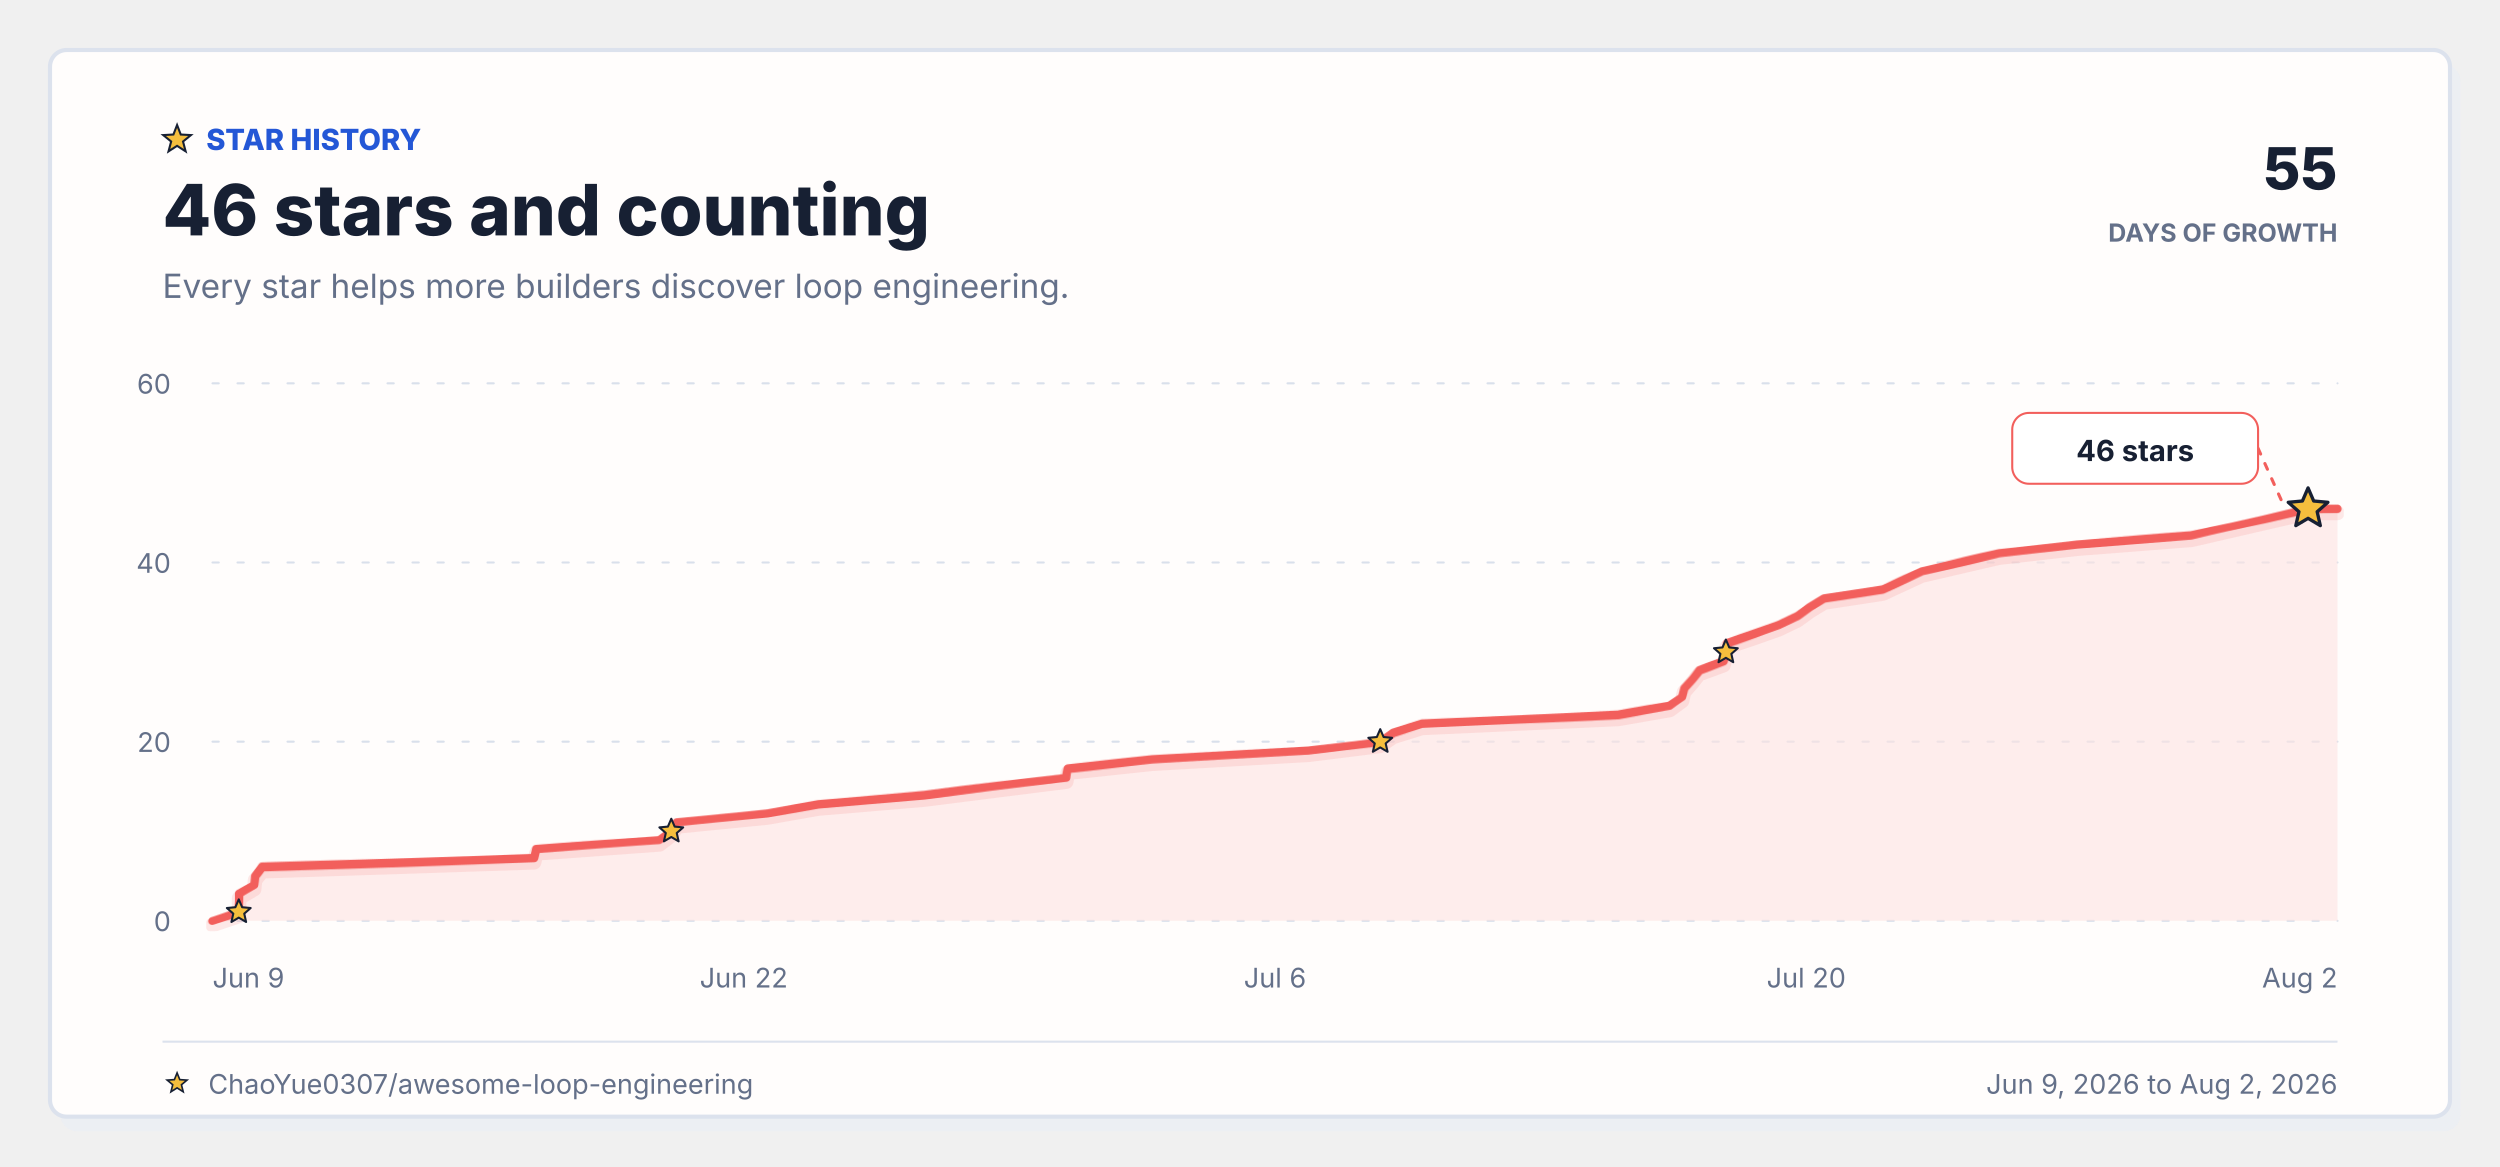
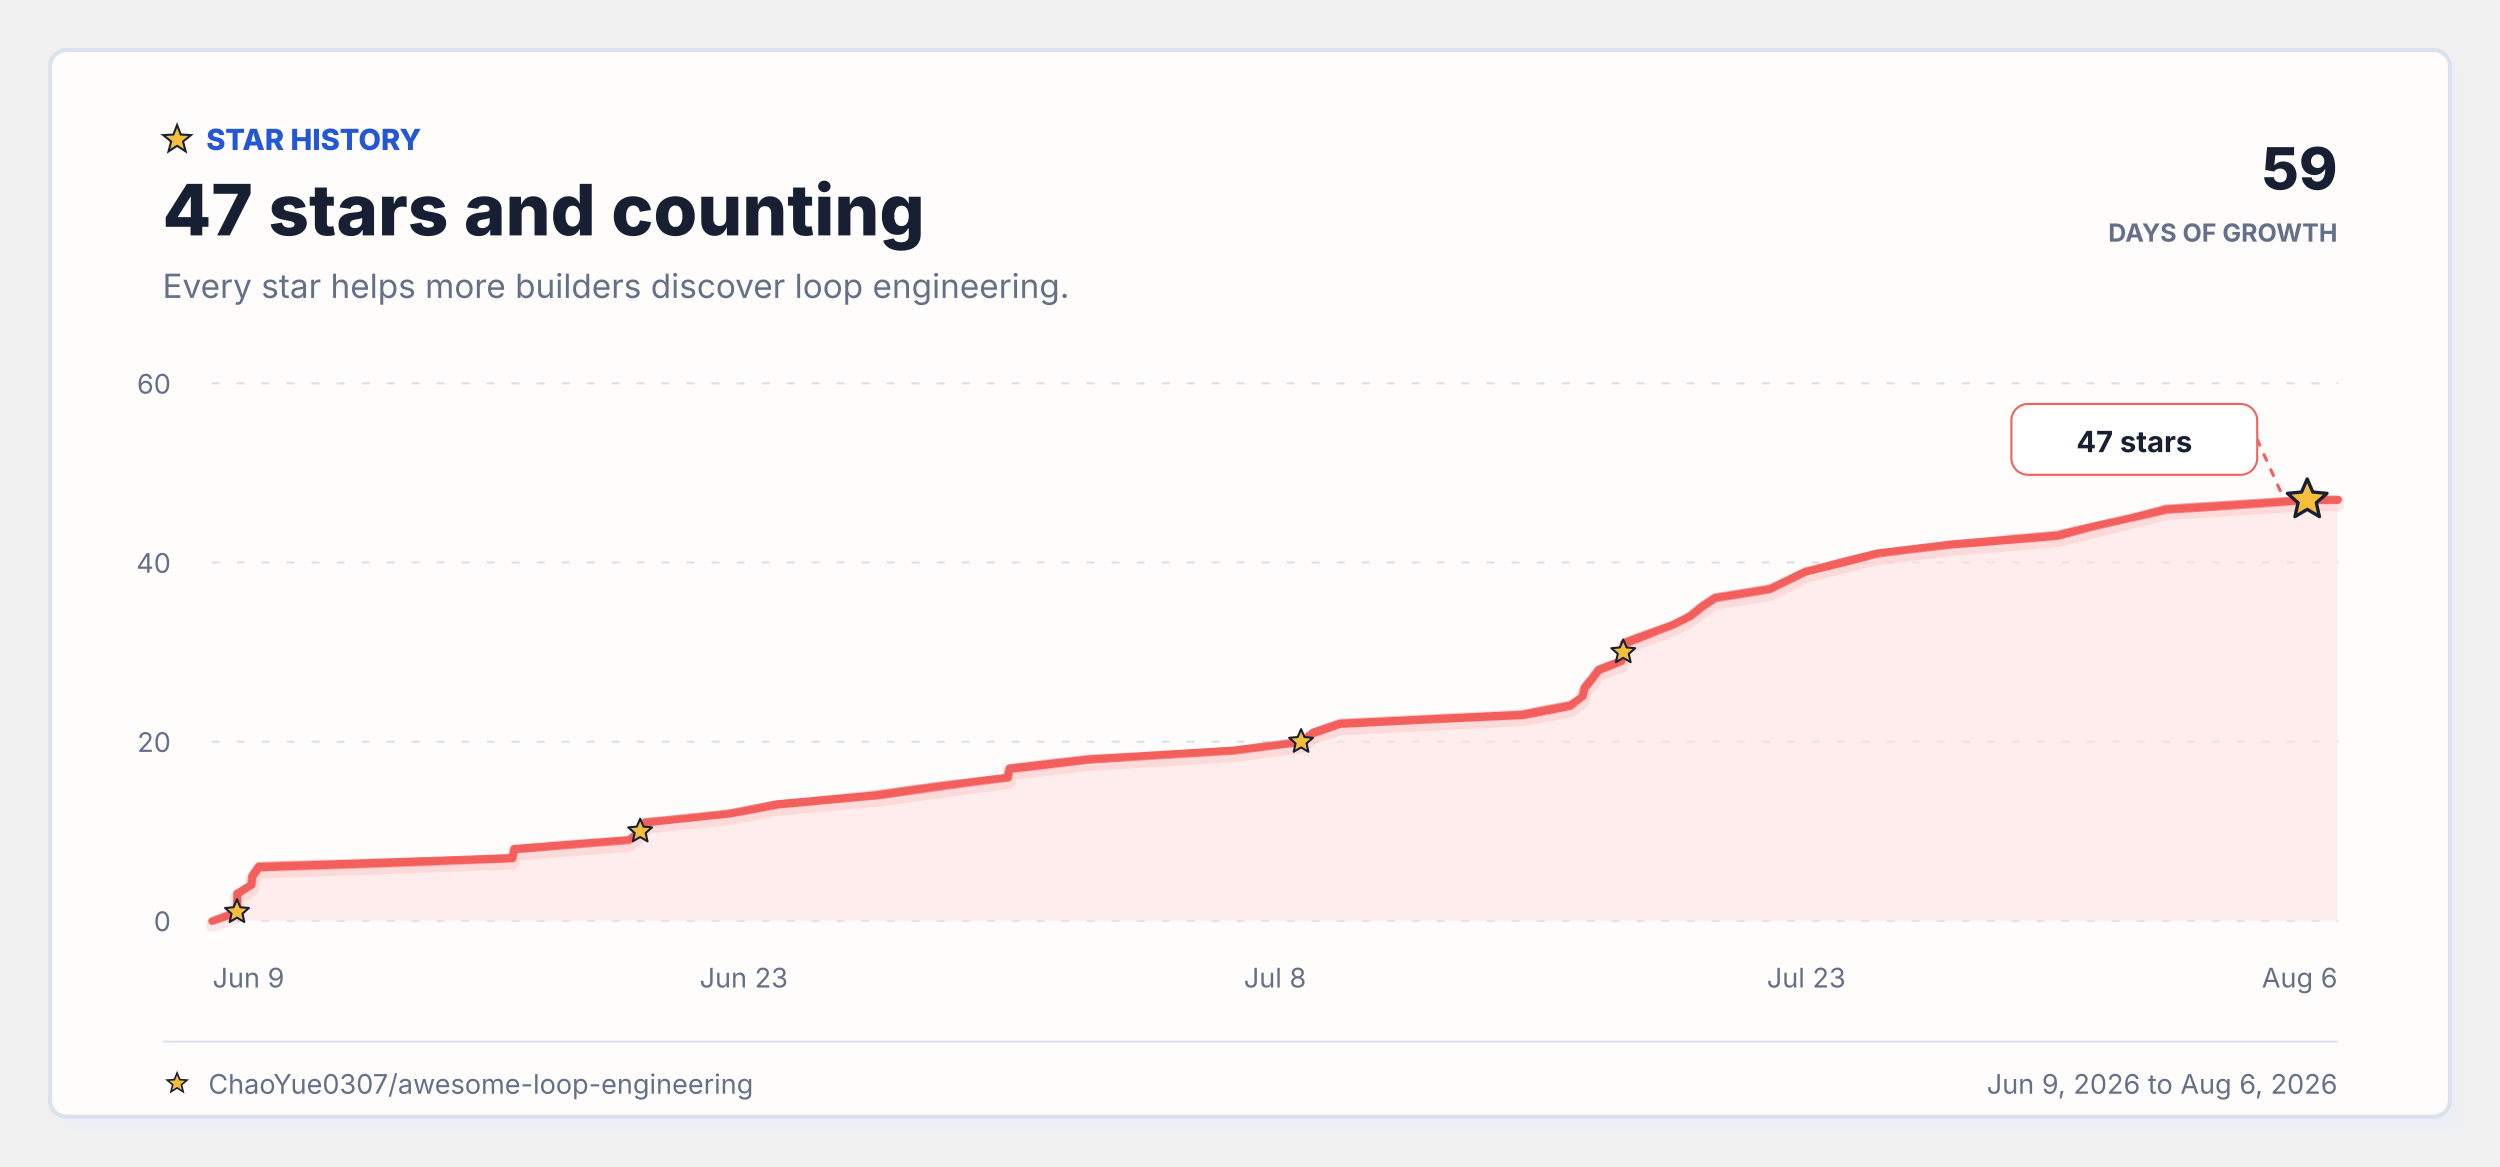
<svg xmlns="http://www.w3.org/2000/svg" width="1200" height="560" viewBox="0 0 1200 560" role="img" aria-labelledby="title desc">
  <style>
    text { font-family: ui-rounded, 'SF Pro Rounded', 'Nunito Sans', -apple-system, BlinkMacSystemFont, 'Segoe UI', sans-serif; letter-spacing: 0; }
  </style>
  <defs>
    <filter id="rough-line" x="-3%" y="-6%" width="106%" height="112%">
      <feTurbulence type="fractalNoise" baseFrequency="0.008 0.12" numOctaves="1" seed="17" result="noise" />
      <feDisplacementMap in="SourceGraphic" in2="noise" scale="1.2" xChannelSelector="R" yChannelSelector="G" />
    </filter>
    <clipPath id="plot-clip">
      <rect x="99" y="179" width="1026" height="268" />
    </clipPath>
  </defs>
  <rect x="29" y="31" width="1152" height="512" rx="8" fill="#E9EDF5" opacity="0.58" />
  <rect x="24" y="24" width="1152" height="512" rx="8" fill="#FFFDFC" stroke="#DCE2ED" stroke-width="2" />
  <path d="M 85 60 L 86.76 64.57 L 91.66 64.84 L 87.85 67.93 L 89.11 72.66 L 85 70 L 80.89 72.66 L 82.15 67.93 L 78.34 64.84 L 83.24 64.57 Z" fill="#F5BE3D" stroke="#172033" stroke-width="1" />
  <text x="99" y="72" fill="#2457D6" font-size="14" font-weight="800">STAR HISTORY</text>
-   <text x="78" y="113" fill="#172033" font-size="34" font-weight="760">46 stars and counting</text>
+   <text x="78" y="113" fill="#172033" font-size="34" font-weight="760">47 stars and counting</text>
  <text x="78" y="143" fill="#647089" font-size="16">Every star helps more builders discover loop engineering.</text>
-   <text x="1122" y="91" fill="#172033" font-size="28" font-weight="760" text-anchor="end">55</text>
+   <text x="1122" y="91" fill="#172033" font-size="28" font-weight="760" text-anchor="end">59</text>
  <text x="1122" y="116" fill="#647089" font-size="12" font-weight="750" text-anchor="end">DAYS OF GROWTH</text>
  <line x1="102" y1="442" x2="1122" y2="442" stroke="#D9E0EB" stroke-width="1" stroke-dasharray="3 9" stroke-linecap="round" />
  <text x="82" y="446.94" fill="#647089" font-size="13" text-anchor="end">0</text>
  <line x1="102" y1="356" x2="1122" y2="356" stroke="#D9E0EB" stroke-width="1" stroke-dasharray="3 9" stroke-linecap="round" />
  <text x="82" y="360.94" fill="#647089" font-size="13" text-anchor="end">20</text>
  <line x1="102" y1="270" x2="1122" y2="270" stroke="#D9E0EB" stroke-width="1" stroke-dasharray="3 9" stroke-linecap="round" />
  <text x="82" y="274.94" fill="#647089" font-size="13" text-anchor="end">40</text>
  <line x1="102" y1="184" x2="1122" y2="184" stroke="#D9E0EB" stroke-width="1" stroke-dasharray="3 9" stroke-linecap="round" />
  <text x="82" y="188.94" fill="#647089" font-size="13" text-anchor="end">60</text>
  <text x="102" y="474" fill="#647089" font-size="13" text-anchor="start">Jun 9</text>
-   <text x="357" y="474" fill="#647089" font-size="13" text-anchor="middle">Jun 22</text>
-   <text x="612" y="474" fill="#647089" font-size="13" text-anchor="middle">Jul 6</text>
-   <text x="867" y="474" fill="#647089" font-size="13" text-anchor="middle">Jul 20</text>
-   <text x="1122" y="474" fill="#647089" font-size="13" text-anchor="end">Aug 2</text>
+   <text x="357" y="474" fill="#647089" font-size="13" text-anchor="middle">Jun 23</text>
+   <text x="612" y="474" fill="#647089" font-size="13" text-anchor="middle">Jul 8</text>
+   <text x="867" y="474" fill="#647089" font-size="13" text-anchor="middle">Jul 23</text>
+   <text x="1122" y="474" fill="#647089" font-size="13" text-anchor="end">Aug 6</text>
  <g clip-path="url(#plot-clip)">
-     <path d="M 102 442 L 114.61 437.7 L 114.75 433.4 L 114.78 429.1 L 121.99 424.8 L 122.41 420.5 L 125.88 416.2 L 256.37 411.9 L 257.46 407.6 L 316.61 403.3 L 322.22 399 L 324.97 394.7 L 368.42 390.4 L 392.78 386.1 L 443.65 381.8 L 477.56 377.5 L 511.8 373.2 L 512.52 368.9 L 553.05 364.6 L 628.03 360.3 L 662.51 356 L 668.75 351.7 L 682.55 347.4 L 776.65 343.1 L 801.48 338.8 L 807.38 334.5 L 808.34 330.2 L 812.14 325.9 L 815.52 321.6 L 827.28 317.3 L 828.42 313 L 828.76 308.7 L 841.58 304.4 L 853.74 300.1 L 862.72 295.8 L 868.63 291.5 L 875.68 287.2 L 903.78 282.9 L 922.38 274.3 L 959.35 265.7 L 996.89 261.4 L 1052.02 257.1 L 1107.87 244.2 L 1122 244.2 V 442 H 102 Z" fill="#FDE3E1" opacity="0.6" />
-     <path d="M 102 442 L 114.61 437.7 L 114.75 433.4 L 114.78 429.1 L 121.99 424.8 L 122.41 420.5 L 125.88 416.2 L 256.37 411.9 L 257.46 407.6 L 316.61 403.3 L 322.22 399 L 324.97 394.7 L 368.42 390.4 L 392.78 386.1 L 443.65 381.8 L 477.56 377.5 L 511.8 373.2 L 512.52 368.9 L 553.05 364.6 L 628.03 360.3 L 662.51 356 L 668.75 351.7 L 682.55 347.4 L 776.65 343.1 L 801.48 338.8 L 807.38 334.5 L 808.34 330.2 L 812.14 325.9 L 815.52 321.6 L 827.28 317.3 L 828.42 313 L 828.76 308.7 L 841.58 304.4 L 853.74 300.1 L 862.72 295.8 L 868.63 291.5 L 875.68 287.2 L 903.78 282.9 L 922.38 274.3 L 959.35 265.7 L 996.89 261.4 L 1052.02 257.1 L 1107.87 244.2 L 1122 244.2" fill="none" stroke="#F25F5C" stroke-width="7" stroke-linejoin="round" stroke-linecap="round" opacity="0.13" transform="translate(0 2)" />
-     <path d="M 102 442 L 114.61 437.7 L 114.75 433.4 L 114.78 429.1 L 121.99 424.8 L 122.41 420.5 L 125.88 416.2 L 256.37 411.9 L 257.46 407.6 L 316.61 403.3 L 322.22 399 L 324.97 394.7 L 368.42 390.4 L 392.78 386.1 L 443.65 381.8 L 477.56 377.5 L 511.8 373.2 L 512.52 368.9 L 553.05 364.6 L 628.03 360.3 L 662.51 356 L 668.75 351.7 L 682.55 347.4 L 776.65 343.1 L 801.48 338.8 L 807.38 334.5 L 808.34 330.2 L 812.14 325.9 L 815.52 321.6 L 827.28 317.3 L 828.42 313 L 828.76 308.7 L 841.58 304.4 L 853.74 300.1 L 862.72 295.8 L 868.63 291.5 L 875.68 287.2 L 903.78 282.9 L 922.38 274.3 L 959.35 265.7 L 996.89 261.4 L 1052.02 257.1 L 1107.87 244.2 L 1122 244.2" fill="none" stroke="#F25F5C" stroke-width="4" stroke-linejoin="round" stroke-linecap="round" filter="url(#rough-line)" />
+     <path d="M 102 442 L 113.75 437.7 L 113.89 433.4 L 113.91 429.1 L 120.63 424.8 L 121.03 420.5 L 124.26 416.2 L 245.9 411.9 L 246.92 407.6 L 302.06 403.3 L 307.29 399 L 309.85 394.7 L 350.36 390.4 L 373.06 386.1 L 420.49 381.8 L 452.1 377.5 L 484.01 373.2 L 484.69 368.9 L 522.47 364.6 L 592.37 360.3 L 624.51 356 L 630.33 351.7 L 643.19 347.4 L 730.91 343.1 L 754.05 338.8 L 759.56 334.5 L 760.45 330.2 L 763.99 325.9 L 767.15 321.6 L 778.11 317.3 L 779.17 313 L 779.49 308.7 L 791.44 304.4 L 802.77 300.1 L 811.15 295.8 L 816.65 291.5 L 823.23 287.2 L 849.42 282.9 L 866.76 274.3 L 901.22 265.7 L 936.22 261.4 L 987.61 257.1 L 1039.67 244.2 L 1107.46 239.9 L 1122 239.9 V 442 H 102 Z" fill="#FDE3E1" opacity="0.6" />
+     <path d="M 102 442 L 113.75 437.7 L 113.89 433.4 L 113.91 429.1 L 120.63 424.8 L 121.03 420.5 L 124.26 416.2 L 245.9 411.9 L 246.92 407.6 L 302.06 403.3 L 307.29 399 L 309.85 394.7 L 350.36 390.4 L 373.06 386.1 L 420.49 381.8 L 452.1 377.5 L 484.01 373.2 L 484.69 368.9 L 522.47 364.6 L 592.37 360.3 L 624.51 356 L 630.33 351.7 L 643.19 347.4 L 730.91 343.1 L 754.05 338.8 L 759.56 334.5 L 760.45 330.2 L 763.99 325.9 L 767.15 321.6 L 778.11 317.3 L 779.17 313 L 779.49 308.7 L 791.44 304.4 L 802.77 300.1 L 811.15 295.8 L 816.65 291.5 L 823.23 287.2 L 849.42 282.9 L 866.76 274.3 L 901.22 265.7 L 936.22 261.4 L 987.61 257.1 L 1039.67 244.2 L 1107.46 239.9 L 1122 239.9" fill="none" stroke="#F25F5C" stroke-width="7" stroke-linejoin="round" stroke-linecap="round" opacity="0.13" transform="translate(0 2)" />
+     <path d="M 102 442 L 113.75 437.7 L 113.89 433.4 L 113.91 429.1 L 120.63 424.8 L 121.03 420.5 L 124.26 416.2 L 245.9 411.9 L 246.92 407.6 L 302.06 403.3 L 307.29 399 L 309.85 394.7 L 350.36 390.4 L 373.06 386.1 L 420.49 381.8 L 452.1 377.5 L 484.01 373.2 L 484.69 368.9 L 522.47 364.6 L 592.37 360.3 L 624.51 356 L 630.33 351.7 L 643.19 347.4 L 730.91 343.1 L 754.05 338.8 L 759.56 334.5 L 760.45 330.2 L 763.99 325.9 L 767.15 321.6 L 778.11 317.3 L 779.17 313 L 779.49 308.7 L 791.44 304.4 L 802.77 300.1 L 811.15 295.8 L 816.65 291.5 L 823.23 287.2 L 849.42 282.9 L 866.76 274.3 L 901.22 265.7 L 936.22 261.4 L 987.61 257.1 L 1039.67 244.2 L 1107.46 239.9 L 1122 239.9" fill="none" stroke="#F25F5C" stroke-width="4" stroke-linejoin="round" stroke-linecap="round" filter="url(#rough-line)" />
  </g>
-   <path d="M 114.61 431.7 L 116.23 435.47 L 120.31 435.85 L 117.23 438.55 L 118.13 442.55 L 114.61 440.46 L 111.08 442.55 L 111.98 438.55 L 108.9 435.85 L 112.98 435.47 Z" fill="#F5BE3D" stroke="#172033" stroke-width="1" stroke-linejoin="round" />
-   <path d="M 322.22 393 L 323.84 396.77 L 327.92 397.15 L 324.84 399.85 L 325.74 403.85 L 322.22 401.76 L 318.69 403.85 L 319.59 399.85 L 316.51 397.15 L 320.59 396.77 Z" fill="#F5BE3D" stroke="#172033" stroke-width="1" stroke-linejoin="round" />
-   <path d="M 662.51 350 L 664.13 353.77 L 668.21 354.15 L 665.13 356.85 L 666.03 360.85 L 662.51 358.76 L 658.98 360.85 L 659.88 356.85 L 656.8 354.15 L 660.88 353.77 Z" fill="#F5BE3D" stroke="#172033" stroke-width="1" stroke-linejoin="round" />
-   <path d="M 828.42 307 L 830.04 310.77 L 834.13 311.15 L 831.04 313.85 L 831.95 317.85 L 828.42 315.76 L 824.89 317.85 L 825.79 313.85 L 822.71 311.15 L 826.8 310.77 Z" fill="#F5BE3D" stroke="#172033" stroke-width="1" stroke-linejoin="round" />
-   <path d="M 1107.87 234.2 L 1110.57 240.48 L 1117.38 241.11 L 1112.24 245.62 L 1113.75 252.29 L 1107.87 248.8 L 1101.99 252.29 L 1103.49 245.62 L 1098.36 241.11 L 1105.16 240.48 Z" fill="#F5BE3D" stroke="#172033" stroke-width="1.6" stroke-linejoin="round" />
-   <path d="M 1083.87 215.2 L 1096.87 244.2" fill="none" stroke="#F25F5C" stroke-width="1.5" stroke-dasharray="3 5" stroke-linecap="round" />
-   <rect x="965.87" y="198.2" width="118" height="34" rx="8" fill="#FFFFFF" stroke="#F25F5C" />
-   <text x="1024.87" y="221.32" fill="#172033" font-size="14" font-weight="700" text-anchor="middle">46 stars</text>
+   <path d="M 113.75 431.7 L 115.37 435.47 L 119.46 435.85 L 116.38 438.55 L 117.28 442.55 L 113.75 440.46 L 110.23 442.55 L 111.13 438.55 L 108.05 435.85 L 112.13 435.47 Z" fill="#F5BE3D" stroke="#172033" stroke-width="1" stroke-linejoin="round" />
+   <path d="M 307.29 393 L 308.91 396.77 L 312.99 397.15 L 309.91 399.85 L 310.81 403.85 L 307.29 401.76 L 303.76 403.85 L 304.66 399.85 L 301.58 397.15 L 305.66 396.77 Z" fill="#F5BE3D" stroke="#172033" stroke-width="1" stroke-linejoin="round" />
+   <path d="M 624.51 350 L 626.13 353.77 L 630.21 354.15 L 627.13 356.85 L 628.03 360.85 L 624.51 358.76 L 620.98 360.85 L 621.88 356.85 L 618.8 354.15 L 622.88 353.77 Z" fill="#F5BE3D" stroke="#172033" stroke-width="1" stroke-linejoin="round" />
+   <path d="M 779.17 307 L 780.79 310.77 L 784.88 311.15 L 781.8 313.85 L 782.7 317.85 L 779.17 315.76 L 775.64 317.85 L 776.55 313.85 L 773.46 311.15 L 777.55 310.77 Z" fill="#F5BE3D" stroke="#172033" stroke-width="1" stroke-linejoin="round" />
+   <path d="M 1107.46 229.9 L 1110.16 236.18 L 1116.97 236.81 L 1111.83 241.32 L 1113.33 247.99 L 1107.46 244.5 L 1101.58 247.99 L 1103.08 241.32 L 1097.95 236.81 L 1104.75 236.18 Z" fill="#F5BE3D" stroke="#172033" stroke-width="1.6" stroke-linejoin="round" />
+   <path d="M 1083.46 210.9 L 1096.46 239.9" fill="none" stroke="#F25F5C" stroke-width="1.5" stroke-dasharray="3 5" stroke-linecap="round" />
+   <rect x="965.46" y="193.9" width="118" height="34" rx="8" fill="#FFFFFF" stroke="#F25F5C" />
+   <text x="1024.46" y="217.02" fill="#172033" font-size="14" font-weight="700" text-anchor="middle">47 stars</text>
  <line x1="78" y1="500" x2="1122" y2="500" stroke="#DCE2ED" />
  <path d="M 85 515 L 86.29 518.22 L 89.76 518.45 L 87.09 520.68 L 87.94 524.05 L 85 522.2 L 82.06 524.05 L 82.91 520.68 L 80.24 518.45 L 83.71 518.22 Z" fill="#F5BE3D" stroke="#172033" stroke-width="0.8" />
  <text x="100" y="525" fill="#647089" font-size="13">ChaoYue0307/awesome-loop-engineering</text>
-   <text x="1122" y="525" fill="#647089" font-size="13" text-anchor="end">Jun 9, 2026 to Aug 2, 2026</text>
+   <text x="1122" y="525" fill="#647089" font-size="13" text-anchor="end">Jun 9, 2026 to Aug 6, 2026</text>
</svg>
